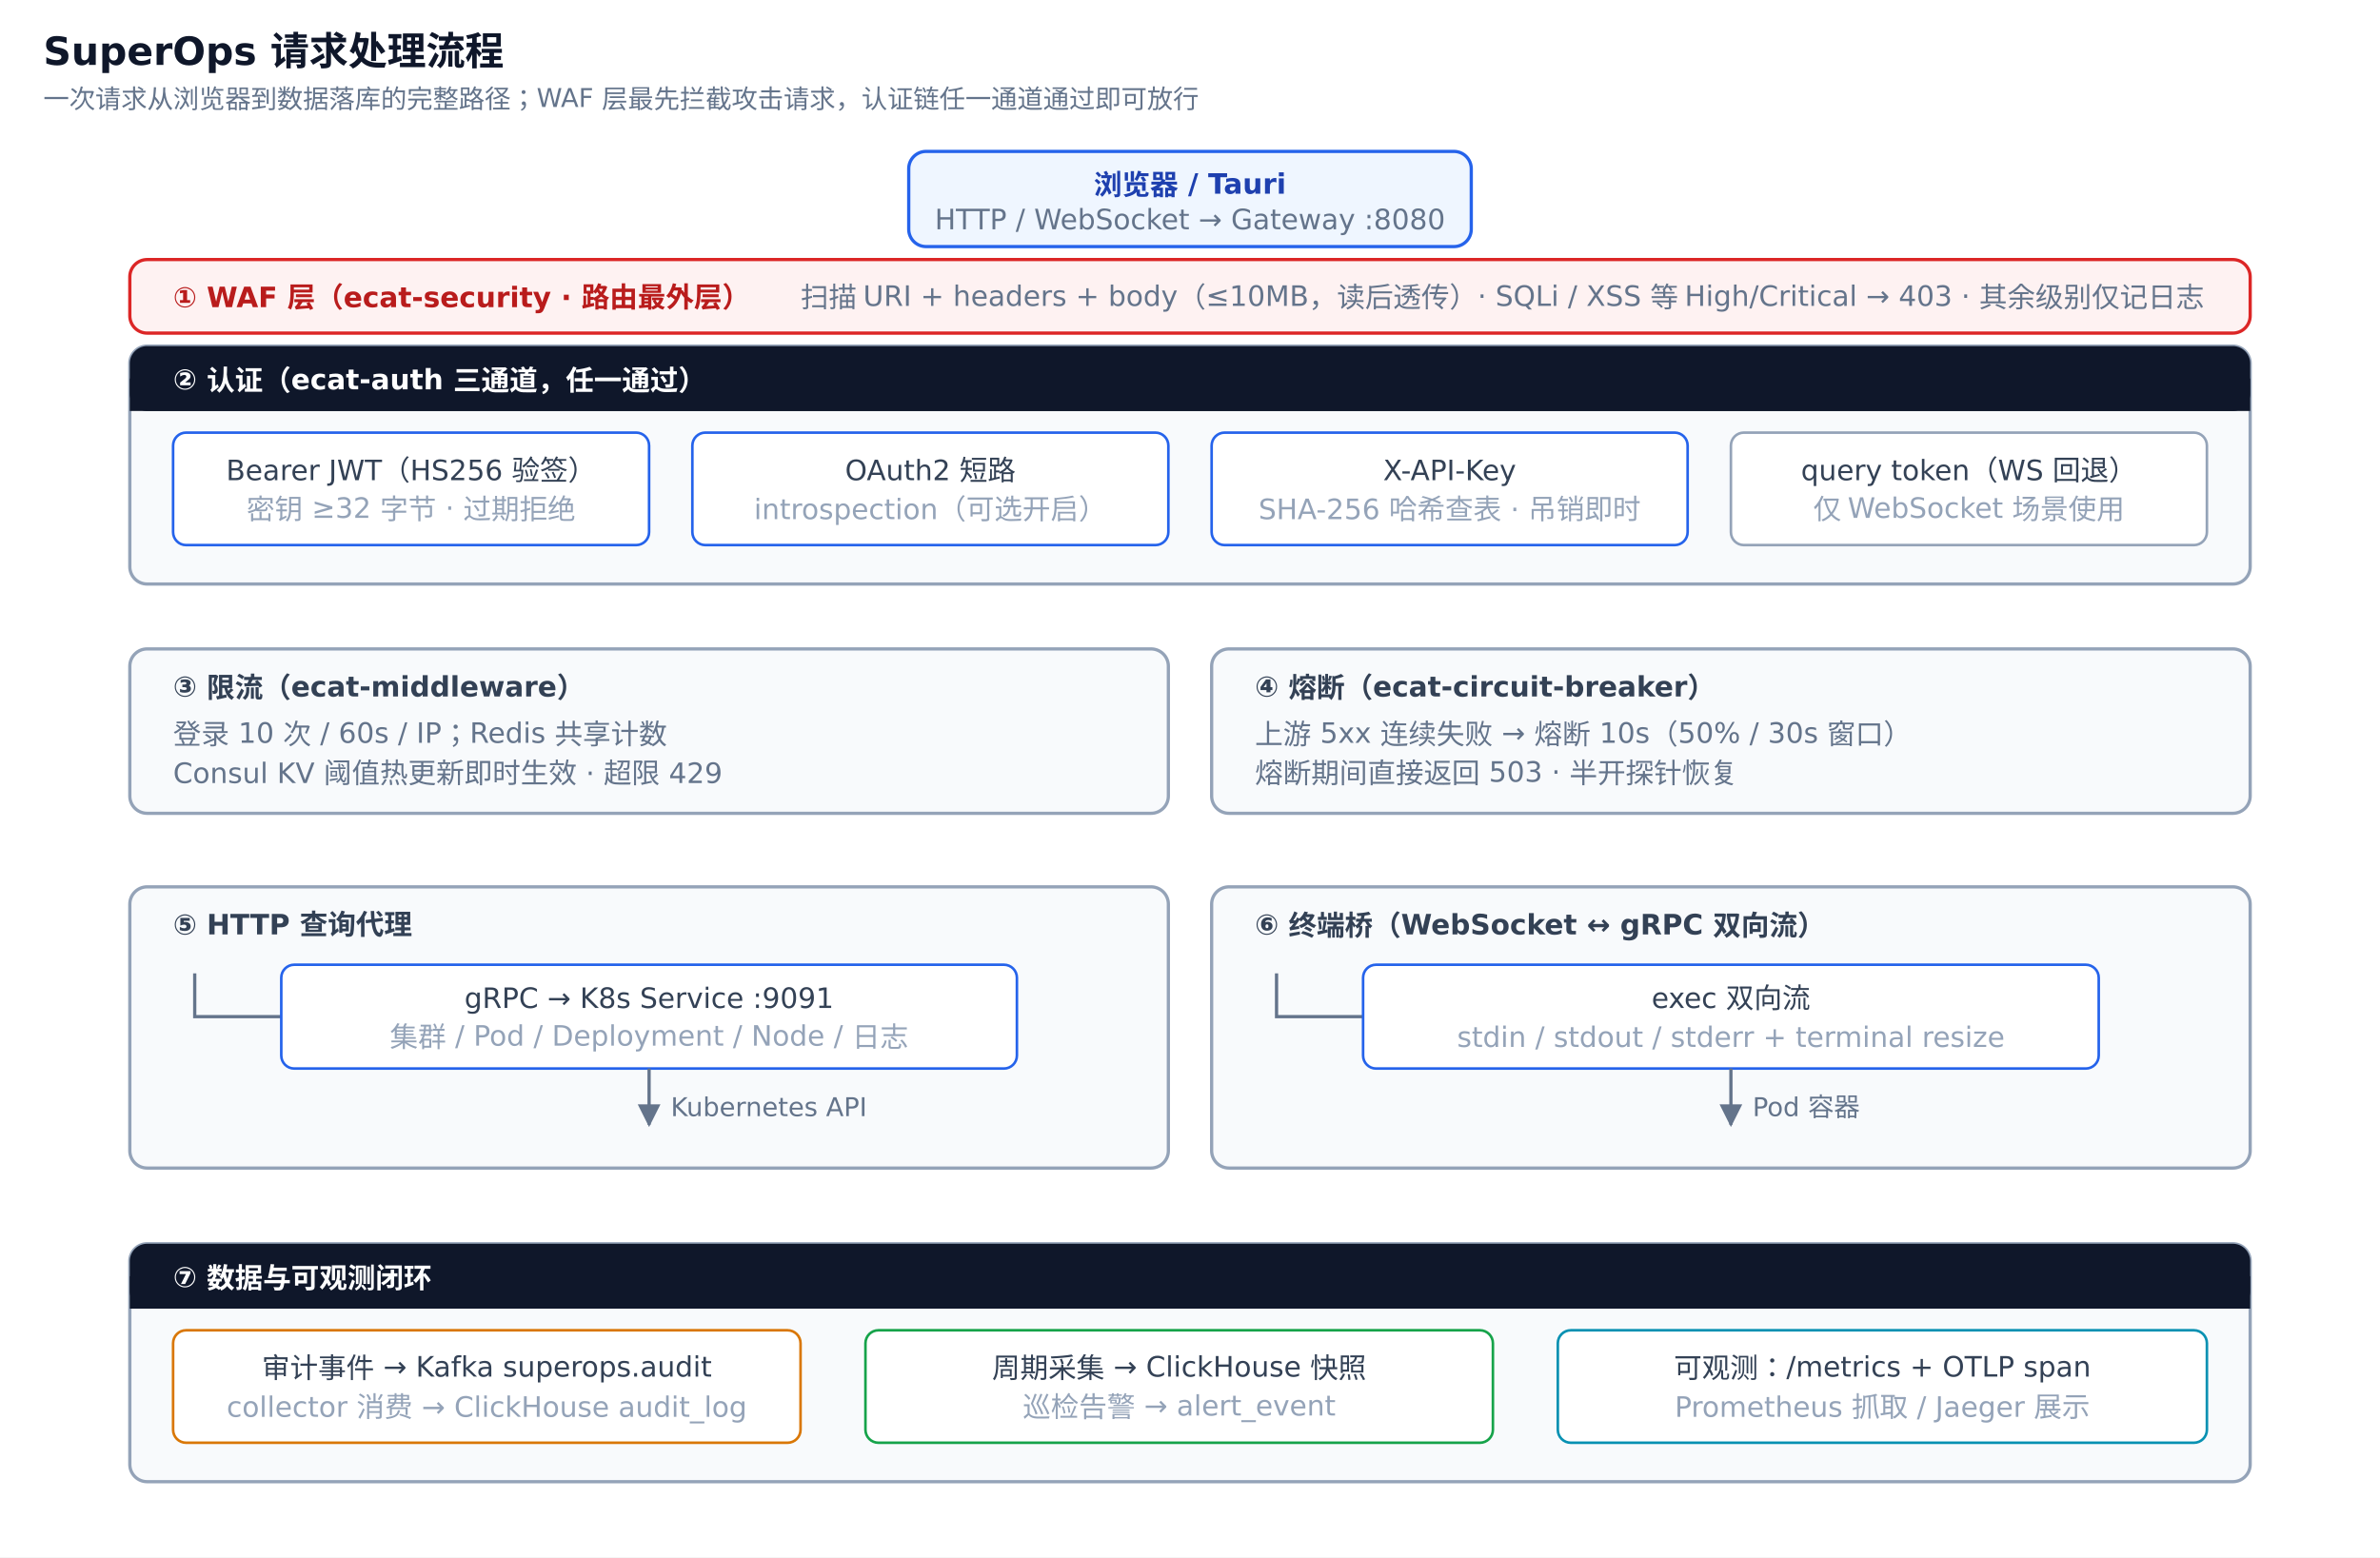
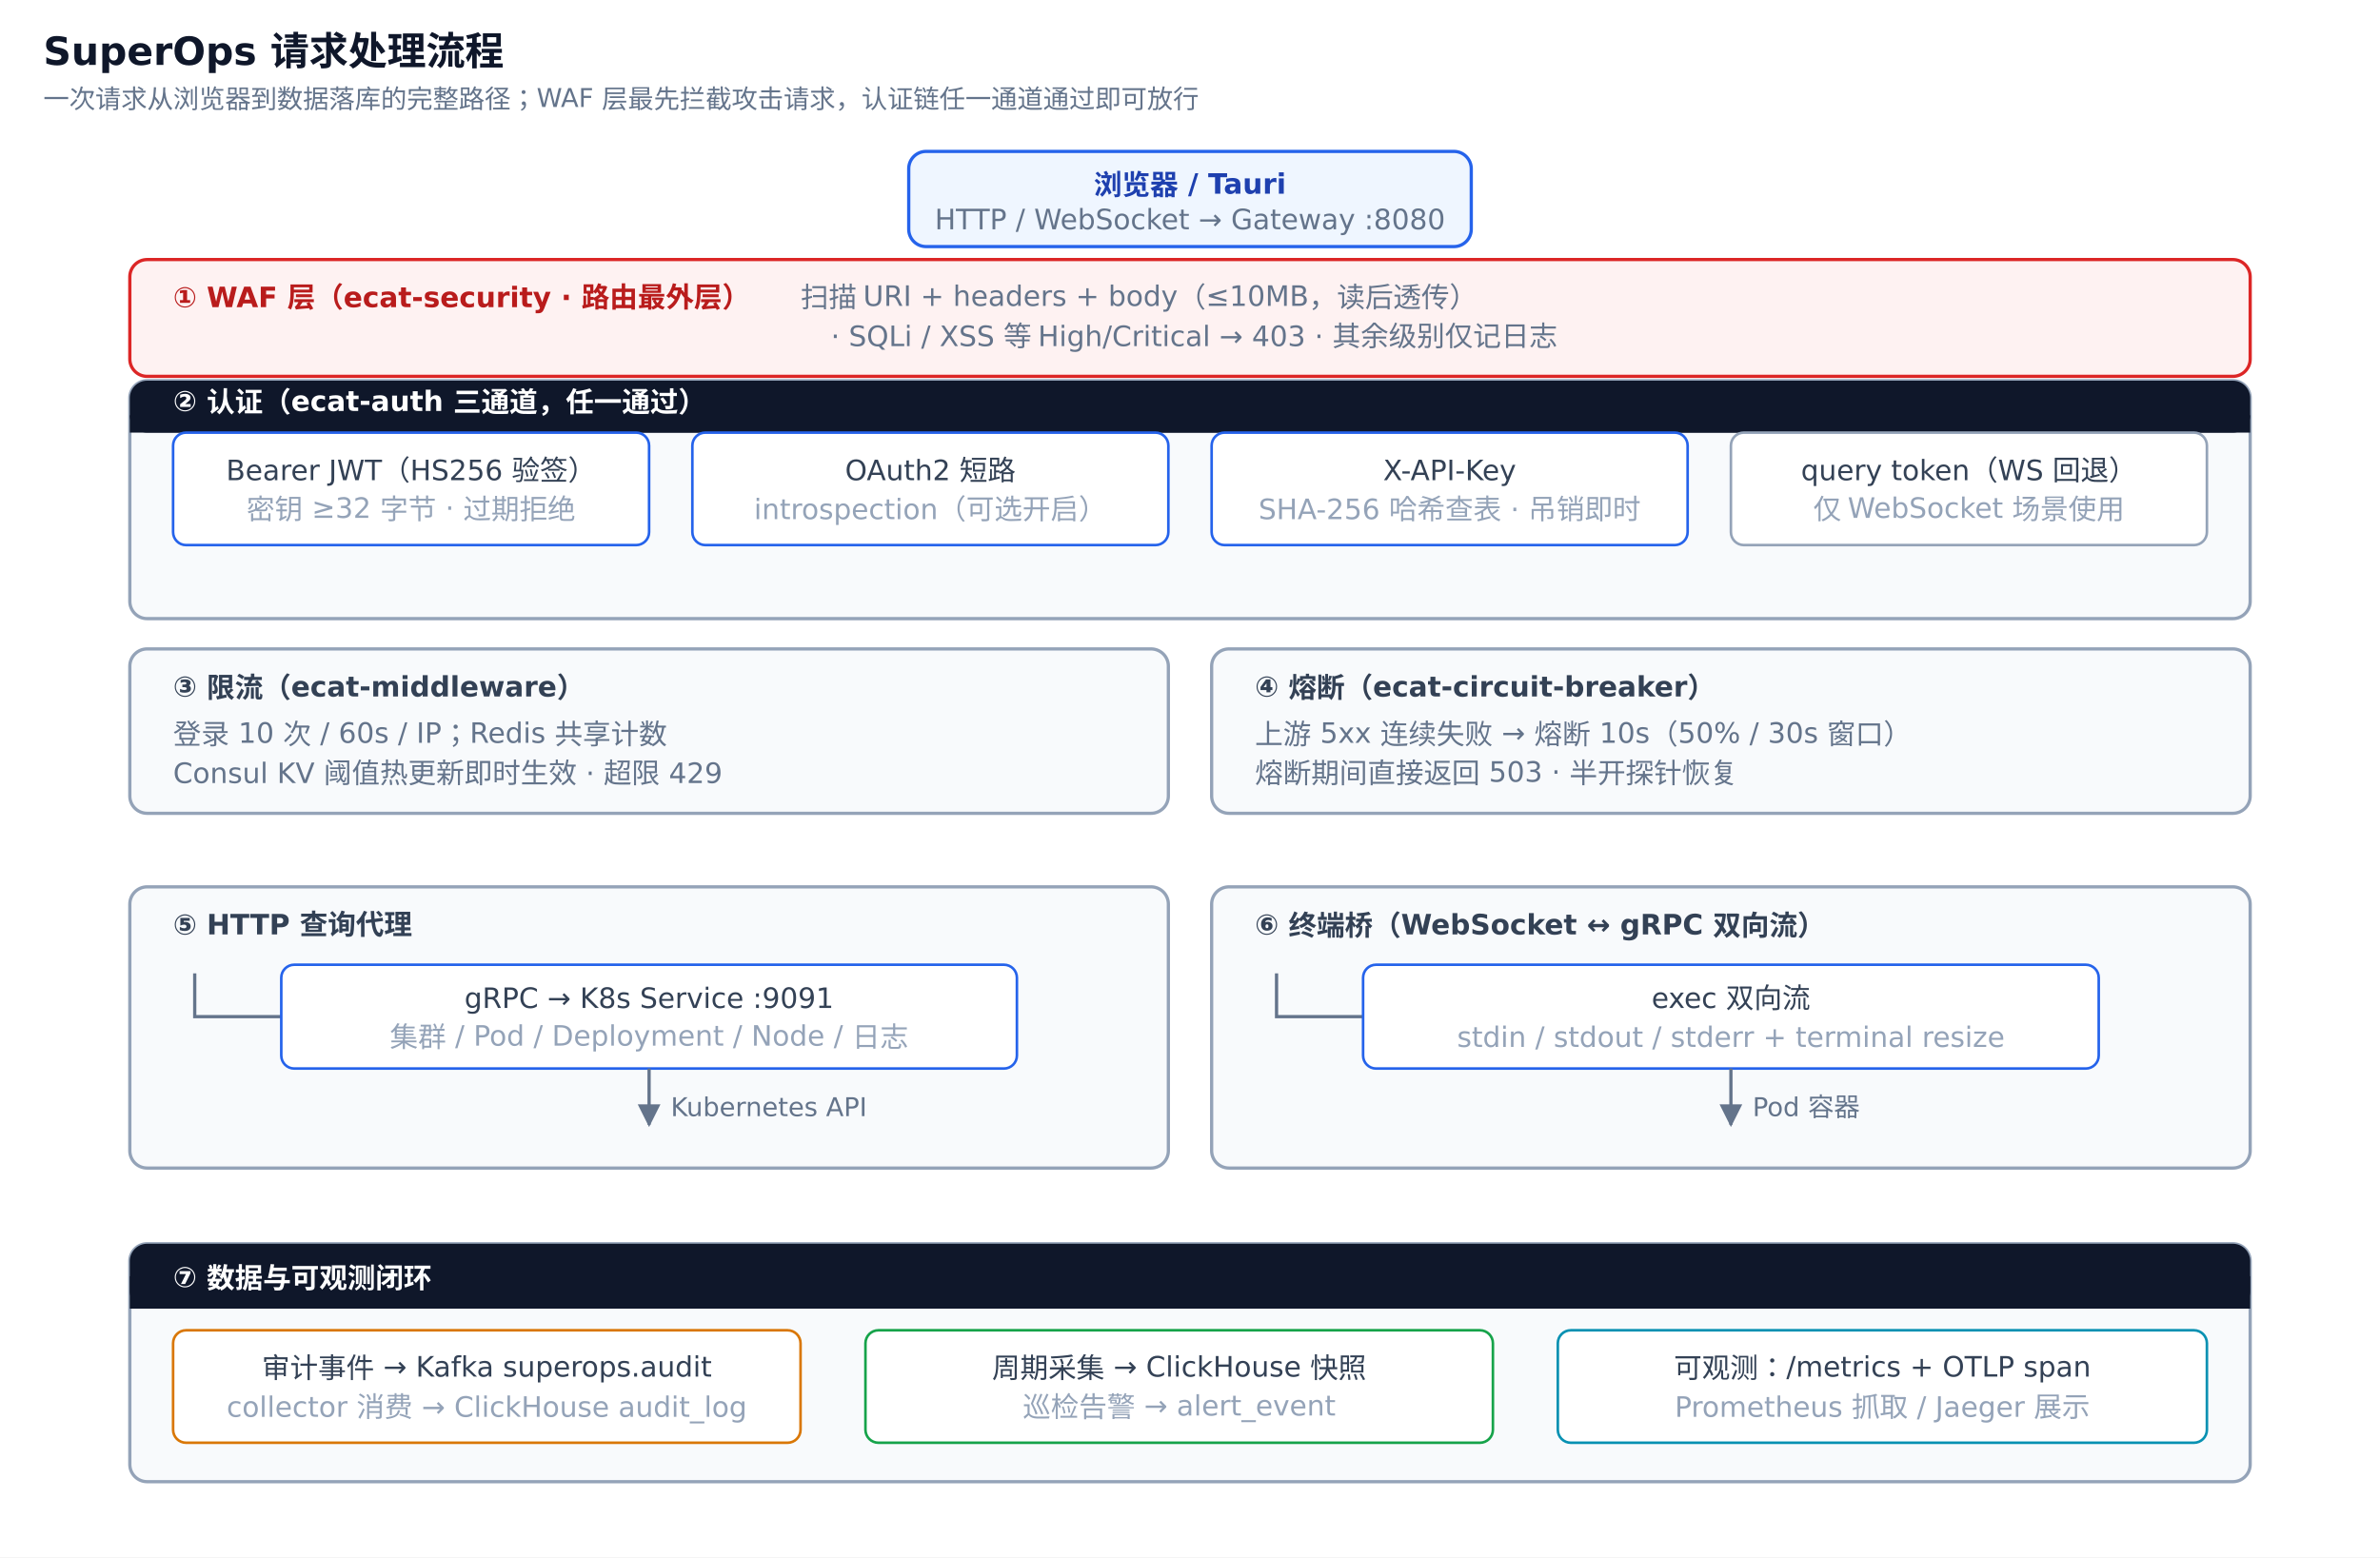
<svg xmlns="http://www.w3.org/2000/svg" viewBox="0 0 1100 720" font-family="'DejaVu Sans','Helvetica Neue',Arial,sans-serif" font-size="13">
  <defs>
    <marker id="arrow" viewBox="0 0 10 10" refX="9" refY="5" markerWidth="7" markerHeight="7" orient="auto-start-reverse">
      <path d="M0 0 L10 5 L0 10 z" fill="#64748b" />
    </marker>
  </defs>
  <rect x="0" y="0" width="1100" height="720" fill="#ffffff" />
  <text x="20" y="30" font-size="18" font-weight="bold" fill="#0f172a">SuperOps 请求处理流程</text>
  <text x="20" y="50" font-size="12" fill="#64748b">一次请求从浏览器到数据落库的完整路径；WAF 层最先拦截攻击请求，认证链任一通道通过即可放行</text>
  <rect x="420" y="70" width="260" height="44" rx="8" fill="#eff6ff" stroke="#2563eb" stroke-width="1.5" />
  <text x="550" y="90" text-anchor="middle" font-weight="bold" fill="#1e40af">浏览器 / Tauri</text>
  <text x="550" y="106" text-anchor="middle" fill="#64748b">HTTP / WebSocket → Gateway :8080</text>
-   <rect x="60" y="120" width="980" height="34" rx="8" fill="#fef2f2" stroke="#dc2626" stroke-width="1.5" />
+   <rect x="60" y="120" width="980" height="54" rx="8" fill="#fef2f2" stroke="#dc2626" stroke-width="1.5" />
  <text x="80" y="142" font-weight="bold" fill="#b91c1c">① WAF 层（ecat-security · 路由最外层）</text>
-   <text x="370" y="142" fill="#64748b">扫描 URI + headers + body（≤10MB，读后透传）· SQLi / XSS 等 High/Critical → 403 · 其余级别仅记日志</text>
-   <rect x="60" y="160" width="980" height="110" rx="8" fill="#f8fafc" stroke="#94a3b8" stroke-width="1.5" />
-   <rect x="60" y="160" width="980" height="30" rx="8" fill="#0f172a" />
-   <rect x="60" y="175" width="980" height="15" fill="#0f172a" />
-   <text x="80" y="180" font-weight="bold" fill="#ffffff">② 认证（ecat-auth 三通道，任一通过）</text>
+   <text x="370" y="142" fill="#64748b">扫描 URI + headers + body（≤10MB，读后透传）</text>
+   <text x="384" y="160" fill="#64748b">· SQLi / XSS 等 High/Critical → 403 · 其余级别仅记日志</text>
+   <rect x="60" y="176" width="980" height="110" rx="8" fill="#f8fafc" stroke="#94a3b8" stroke-width="1.5" />
+   <rect x="60" y="176" width="980" height="24" rx="8" fill="#0f172a" />
+   <rect x="60" y="192" width="980" height="8" fill="#0f172a" />
+   <text x="80" y="190" font-weight="bold" fill="#ffffff">② 认证（ecat-auth 三通道，任一通过）</text>
  <rect x="80" y="200" width="220" height="52" rx="6" fill="#ffffff" stroke="#2563eb" stroke-width="1.2" />
  <text x="190" y="222" text-anchor="middle" fill="#334155">Bearer JWT（HS256 验签）</text>
  <text x="190" y="240" text-anchor="middle" fill="#94a3b8">密钥 ≥32 字节 · 过期拒绝</text>
  <rect x="320" y="200" width="220" height="52" rx="6" fill="#ffffff" stroke="#2563eb" stroke-width="1.2" />
  <text x="430" y="222" text-anchor="middle" fill="#334155">OAuth2 短路</text>
  <text x="430" y="240" text-anchor="middle" fill="#94a3b8">introspection（可选开启）</text>
  <rect x="560" y="200" width="220" height="52" rx="6" fill="#ffffff" stroke="#2563eb" stroke-width="1.2" />
  <text x="670" y="222" text-anchor="middle" fill="#334155">X-API-Key</text>
  <text x="670" y="240" text-anchor="middle" fill="#94a3b8">SHA-256 哈希查表 · 吊销即时</text>
  <rect x="800" y="200" width="220" height="52" rx="6" fill="#ffffff" stroke="#94a3b8" stroke-width="1.2" />
  <text x="910" y="222" text-anchor="middle" fill="#334155">query token（WS 回退）</text>
  <text x="910" y="240" text-anchor="middle" fill="#94a3b8">仅 WebSocket 场景使用</text>
  <rect x="60" y="300" width="480" height="76" rx="8" fill="#f8fafc" stroke="#94a3b8" stroke-width="1.5" />
  <text x="80" y="322" font-weight="bold" fill="#334155">③ 限流（ecat-middleware）</text>
  <text x="80" y="344" fill="#64748b">登录 10 次 / 60s / IP；Redis 共享计数</text>
  <text x="80" y="362" fill="#64748b">Consul KV 阈值热更新即时生效 · 超限 429</text>
  <rect x="560" y="300" width="480" height="76" rx="8" fill="#f8fafc" stroke="#94a3b8" stroke-width="1.5" />
  <text x="580" y="322" font-weight="bold" fill="#334155">④ 熔断（ecat-circuit-breaker）</text>
  <text x="580" y="344" fill="#64748b">上游 5xx 连续失败 → 熔断 10s（50% / 30s 窗口）</text>
  <text x="580" y="362" fill="#64748b">熔断期间直接返回 503 · 半开探针恢复</text>
  <rect x="60" y="410" width="480" height="130" rx="8" fill="#f8fafc" stroke="#94a3b8" stroke-width="1.5" />
  <text x="80" y="432" font-weight="bold" fill="#334155">⑤ HTTP 查询代理</text>
  <path d="M 90 450 L 90 470 L 300 470" stroke="#64748b" stroke-width="1.5" fill="none" marker-end="url(#arrow)" />
  <rect x="130" y="446" width="340" height="48" rx="6" fill="#ffffff" stroke="#2563eb" stroke-width="1.2" />
  <text x="300" y="466" text-anchor="middle" fill="#334155">gRPC → K8s Service :9091</text>
  <text x="300" y="484" text-anchor="middle" fill="#94a3b8">集群 / Pod / Deployment / Node / 日志</text>
  <path d="M 300 494 L 300 520" stroke="#64748b" stroke-width="1.5" fill="none" marker-end="url(#arrow)" />
  <text x="310" y="516" fill="#64748b" font-size="12">Kubernetes API</text>
  <rect x="560" y="410" width="480" height="130" rx="8" fill="#f8fafc" stroke="#94a3b8" stroke-width="1.5" />
  <text x="580" y="432" font-weight="bold" fill="#334155">⑥ 终端桥（WebSocket ↔ gRPC 双向流）</text>
  <path d="M 590 450 L 590 470 L 800 470" stroke="#64748b" stroke-width="1.5" fill="none" marker-end="url(#arrow)" />
  <rect x="630" y="446" width="340" height="48" rx="6" fill="#ffffff" stroke="#2563eb" stroke-width="1.2" />
  <text x="800" y="466" text-anchor="middle" fill="#334155">exec 双向流</text>
  <text x="800" y="484" text-anchor="middle" fill="#94a3b8">stdin / stdout / stderr + terminal resize</text>
  <path d="M 800 494 L 800 520" stroke="#64748b" stroke-width="1.5" fill="none" marker-end="url(#arrow)" />
  <text x="810" y="516" fill="#64748b" font-size="12">Pod 容器</text>
  <rect x="60" y="575" width="980" height="110" rx="8" fill="#f8fafc" stroke="#94a3b8" stroke-width="1.5" />
  <rect x="60" y="575" width="980" height="30" rx="8" fill="#0f172a" />
  <rect x="60" y="590" width="980" height="15" fill="#0f172a" />
  <text x="80" y="595" font-weight="bold" fill="#ffffff">⑦ 数据与可观测闭环</text>
  <rect x="80" y="615" width="290" height="52" rx="6" fill="#ffffff" stroke="#d97706" stroke-width="1.2" />
  <text x="225" y="637" text-anchor="middle" fill="#334155">审计事件 → Kafka superops.audit</text>
  <text x="225" y="655" text-anchor="middle" fill="#94a3b8">collector 消费 → ClickHouse audit_log</text>
  <rect x="400" y="615" width="290" height="52" rx="6" fill="#ffffff" stroke="#16a34a" stroke-width="1.2" />
  <text x="545" y="637" text-anchor="middle" fill="#334155">周期采集 → ClickHouse 快照</text>
  <text x="545" y="655" text-anchor="middle" fill="#94a3b8">巡检告警 → alert_event</text>
  <rect x="720" y="615" width="300" height="52" rx="6" fill="#ffffff" stroke="#0891b2" stroke-width="1.2" />
  <text x="870" y="637" text-anchor="middle" fill="#334155">可观测：/metrics + OTLP span</text>
  <text x="870" y="655" text-anchor="middle" fill="#94a3b8">Prometheus 抓取 / Jaeger 展示</text>
</svg>
